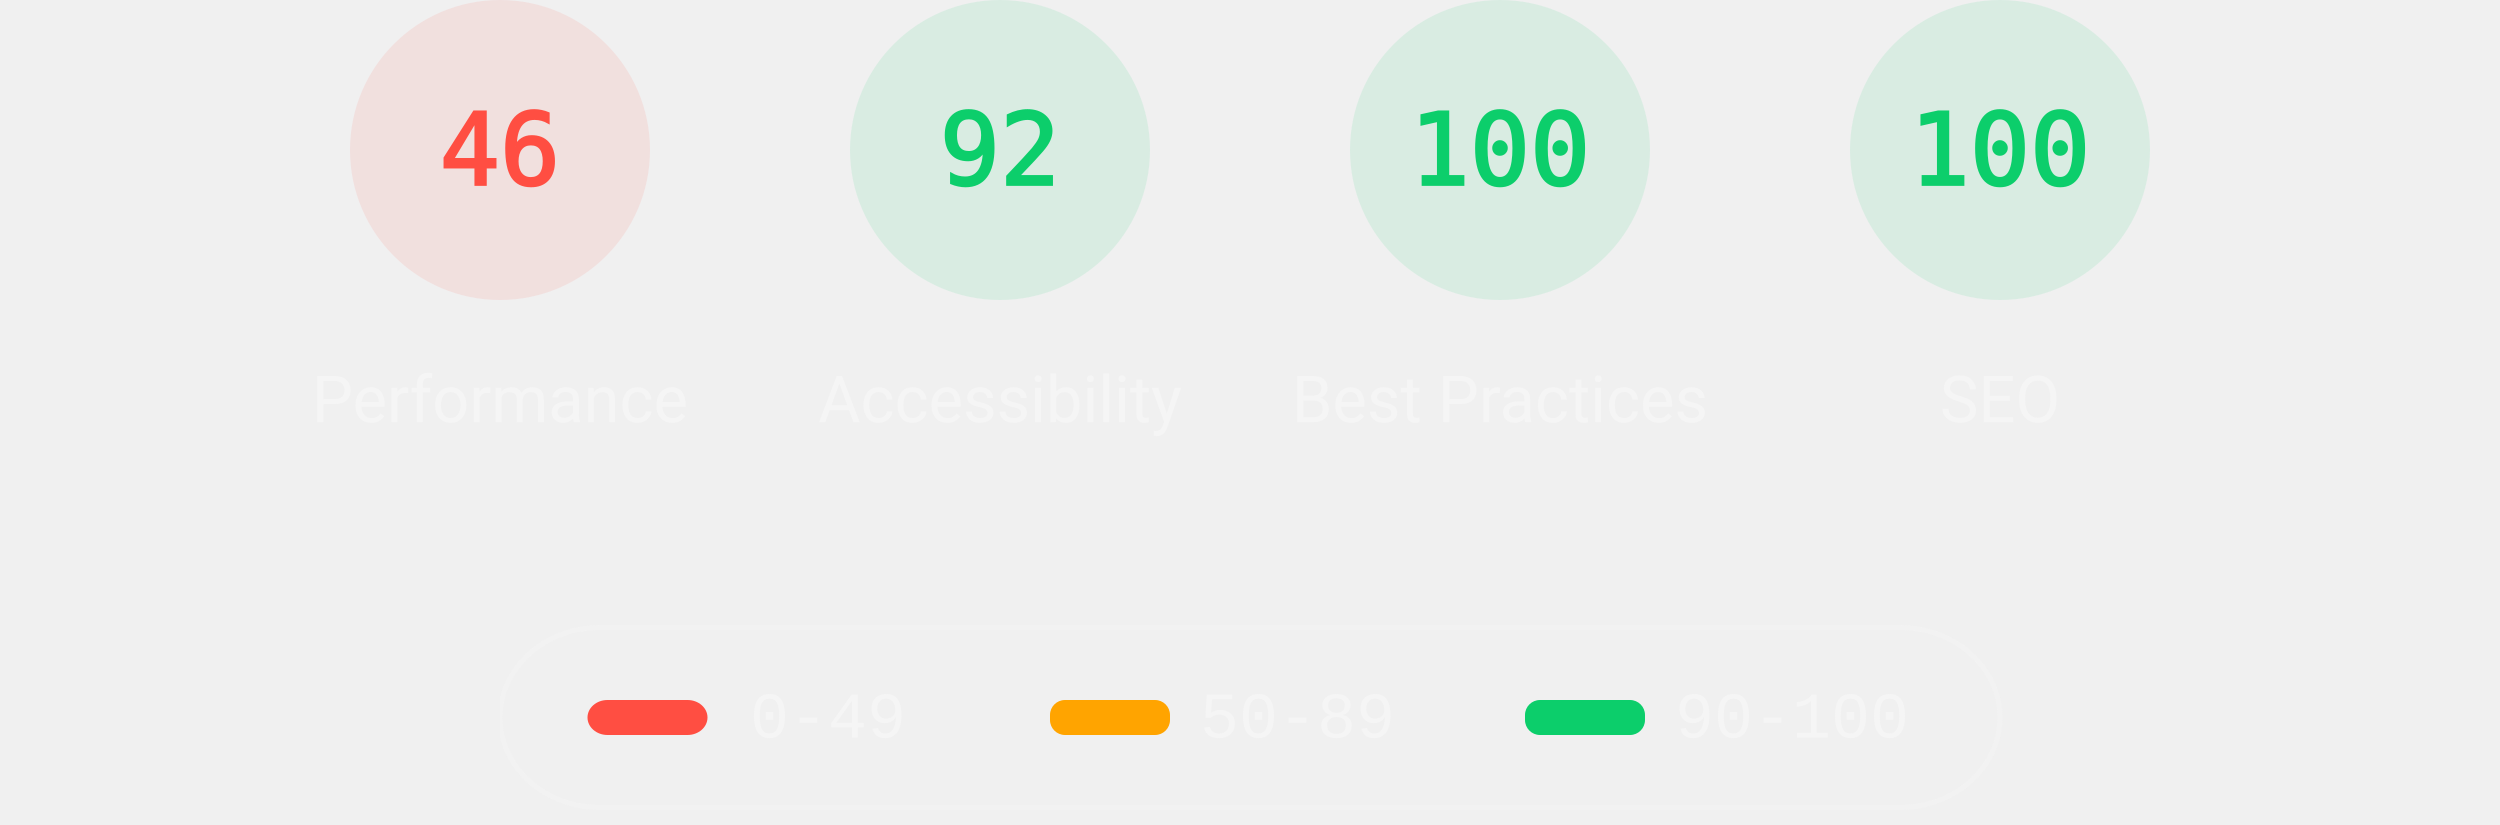
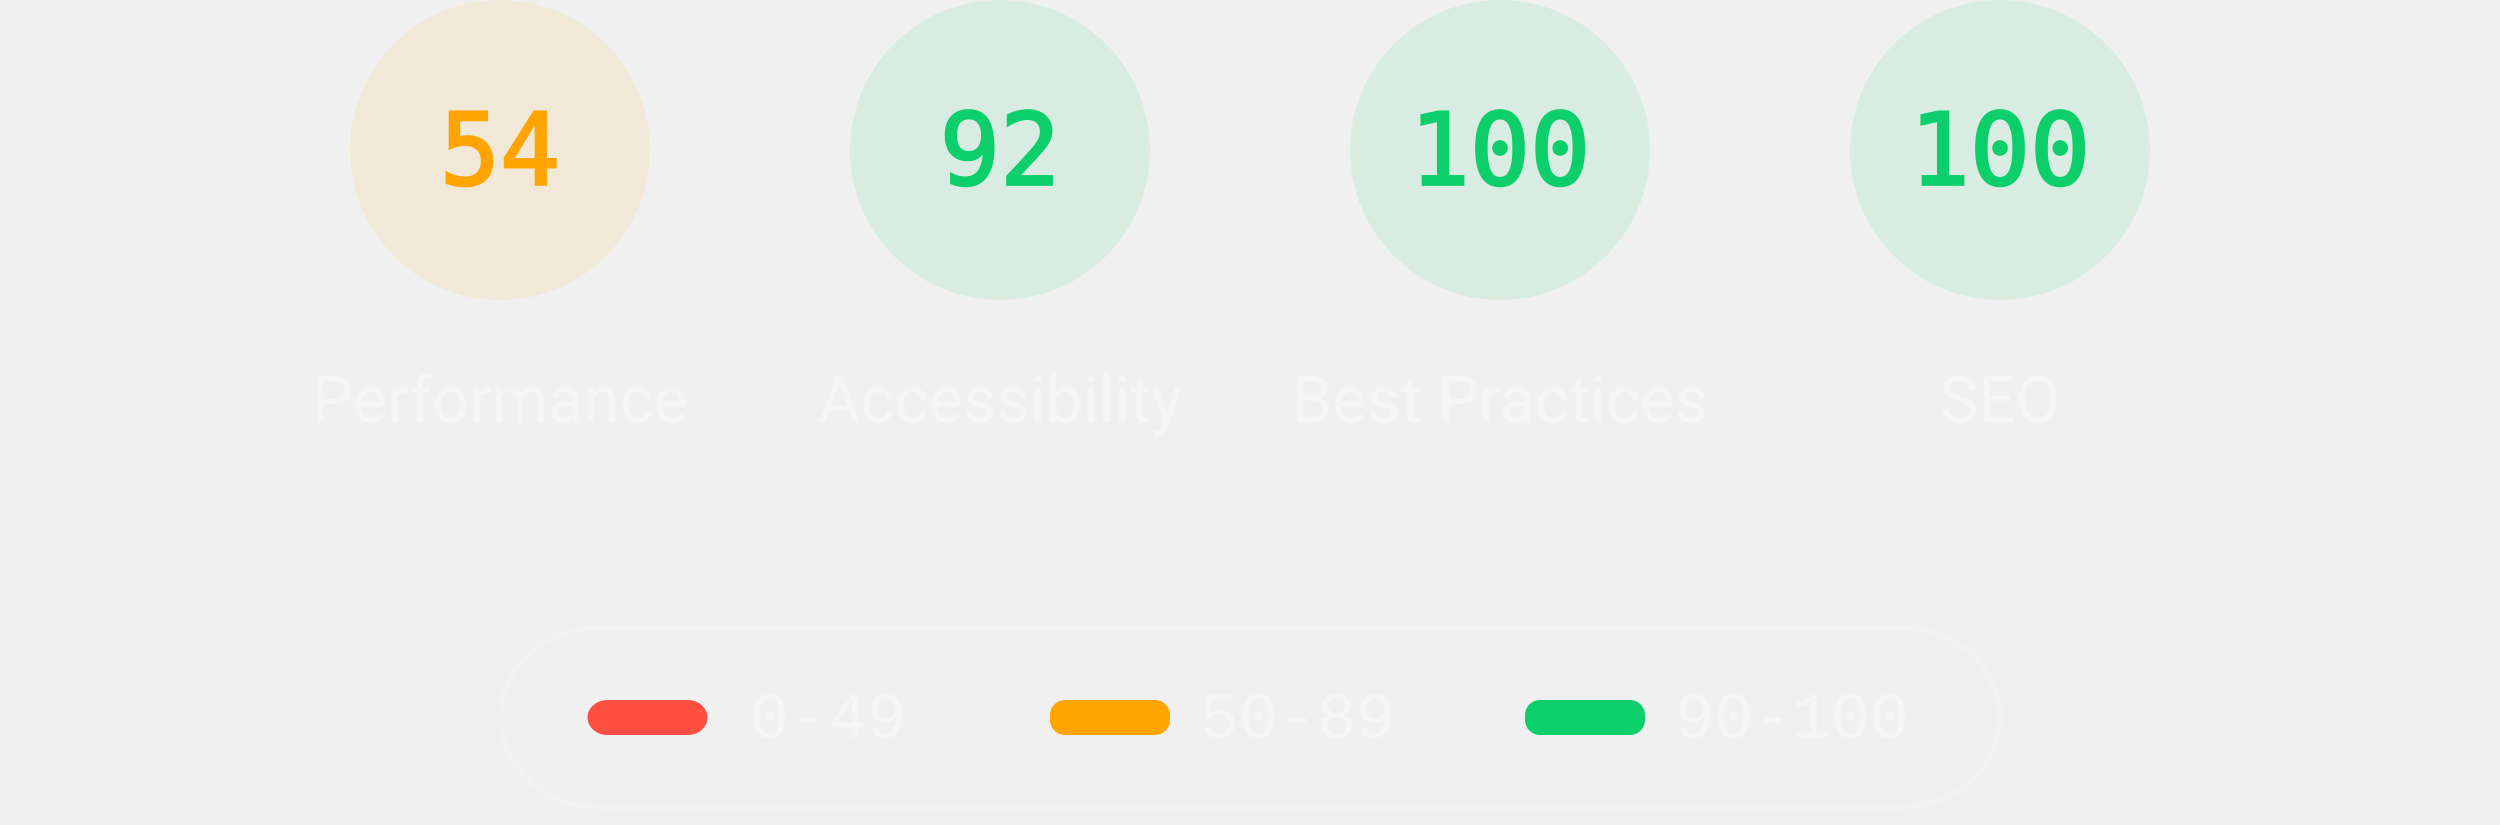
<svg xmlns="http://www.w3.org/2000/svg" class="theme--dark" fill="none" width="1000" height="330">
  <style>
			.gauge-base {
				opacity: 0.1
			}

			.gauge-arc {
				fill: none;
				animation-delay: 250ms;
				stroke-linecap: round;
				transform: rotate(-90deg);
				transform-origin: 100px 60px;
				animation: load-gauge 1s ease forwards
			}

			.guage-text {
				font-size: 40px;
				font-family: monospace;
				text-align: center
			}

			.guage-red {
				color: #ff4e42;
				fill: #ff4e42;
				stroke: #ff4e42
			}
			.guage-orange {
				color: #ffa400;
				fill: #ffa400;
				stroke: #ffa400
			}
			.guage-green {
				color: #0cce6b;
				fill: #0cce6b;
				stroke: #0cce6b
			}
			.theme--agnostic .guage-undefined {
				color: #5c5c5c;
				fill: #5c5c5c;
				stroke: #5c5c5c
			}
			.theme--light .guage-undefined {
				color: #1e1e1e;
				fill: #1e1e1e;
				stroke: #1e1e1e
			}
			.theme--dark .guage-undefined {
				color: #f5f5f5;
				fill: #f5f5f5;
				stroke: #f5f5f5
			}

			.guage-title {
				stroke: none;
				font-size: 26px;
				line-height: 26px;
				font-family: Roboto, Halvetica, Arial, sans-serif
			}
			.metric.guage-title {
				font-family: 'Courier New', Courier, monospace
			}
			.theme--agnostic .guage-title {
				color: #737373;
				fill: #737373
			}
			.theme--light .guage-title {
				color: #212121;
				fill: #212121
			}
			.theme--dark .guage-title {
				color: #f5f5f5;
				fill: #f5f5f5
			}

			@keyframes load-gauge {
				from {
					stroke-dasharray: 0 352.858
				}
			}
			.lh-gauge--pwa__disc {
				fill: #e0e0e0
			}
			.lh-gauge--pwa__logo {
				position: relative;
				fill: #b0b0b0
			}
			.lh-gauge--pwa__invisible {
				display: none
			}
			.lh-gauge--pwa__visible {
				display: inline
			}
			.guage-invisible {
				display: none
			}
			.lh-gauge--pwa__logo--primary-color {
				fill: #304ffe
			}
			.theme--agnostic .lh-gauge--pwa__logo--secondary-color {
				fill: #787878
			}
			.theme--light .lh-gauge--pwa__logo--secondary-color {
				fill: #3d3d3d
			}
			.theme--dark .lh-gauge--pwa__logo--secondary-color {
				fill: #d8b6b6
			}
			.theme--light #svg_2 {
				stroke: #00000022
			}
			.theme--agnostic #svg_2 {
				stroke: #616161
			}
			.theme--light #svg_2 {
				stroke: #00000022
			}
			.theme--dark #svg_2 {
				stroke: #f5f5f566
			}
		</style>
-   <svg class="guage-div guage-perf guage-red" viewBox="0 0 200 200" width="200" height="200" x="100" y="0">
-     <circle class="gauge-base" r="56" cx="100" cy="60" stroke-width="8" />
-     <circle class="gauge-arc guage-arc-1" r="56" cx="100" cy="60" stroke-width="8" style="stroke-dasharray: 161.855, 351.858;" />
-     <text class="guage-text" x="100px" y="60px" alignment-baseline="central" dominant-baseline="central" text-anchor="middle">46</text>
+   <svg class="guage-div guage-perf guage-orange" viewBox="0 0 200 200" width="200" height="200" x="100" y="0">
+     <circle class="gauge-base" r="56" cx="100" cy="60" stroke-width="8" />
+     <circle class="gauge-arc guage-arc-1" r="56" cx="100" cy="60" stroke-width="8" style="stroke-dasharray: 190.003, 351.858;" />
+     <text class="guage-text" x="100px" y="60px" alignment-baseline="central" dominant-baseline="central" text-anchor="middle">54</text>
    <text class="guage-title" x="100px" y="160px" alignment-baseline="central" dominant-baseline="central" text-anchor="middle">Performance</text>
  </svg>
  <svg class="guage-div guage-acc guage-green" viewBox="0 0 200 200" width="200" height="200" x="300" y="0">
    <circle class="gauge-base" r="56" cx="100" cy="60" stroke-width="8" />
    <circle class="gauge-arc guage-arc-2" r="56" cx="100" cy="60" stroke-width="8" style="stroke-dasharray: 323.709, 351.858;" />
    <text class="guage-text" x="100px" y="60px" alignment-baseline="central" dominant-baseline="central" text-anchor="middle">92</text>
    <text class="guage-title" x="100px" y="160px" alignment-baseline="central" dominant-baseline="central" text-anchor="middle">Accessibility</text>
  </svg>
  <svg class="guage-div guage-best guage-green" viewBox="0 0 200 200" width="200" height="200" x="500" y="0">
    <circle class="gauge-base" r="56" cx="100" cy="60" stroke-width="8" />
    <circle class="gauge-arc guage-arc-3" r="56" cx="100" cy="60" stroke-width="8" style="stroke-dasharray: 351.858, 351.858;" />
    <text class="guage-text" x="100px" y="60px" alignment-baseline="central" dominant-baseline="central" text-anchor="middle">100</text>
    <text class="guage-title" x="100px" y="160px" alignment-baseline="central" dominant-baseline="central" text-anchor="middle">Best Practices</text>
  </svg>
  <svg class="guage-div guage-seo guage-green" viewBox="0 0 200 200" width="200" height="200" x="700" y="0">
    <circle class="gauge-base" r="56" cx="100" cy="60" stroke-width="8" />
    <circle class="gauge-arc guage-arc-4" r="56" cx="100" cy="60" stroke-width="8" style="stroke-dasharray: 351.858, 351.858;" />
    <text class="guage-text" x="100px" y="60px" alignment-baseline="central" dominant-baseline="central" text-anchor="middle">100</text>
    <text class="guage-title" x="100px" y="160px" alignment-baseline="central" dominant-baseline="central" text-anchor="middle">SEO</text>
  </svg>
  <svg class="guage-div guage-pwa guage-invisible" viewBox="0 0 200 200" width="200" height="200" x="900" y="0">
    <svg viewBox="0 0 60 60" width="112" height="112" x="44" y="4">
      <defs>
        <linearGradient id="lh-gauge--pwa__check-circle__gradient-0" x1="50%" y1="0%" x2="50%" y2="100%">
          <stop stop-color="#00C852" offset="0%" />
          <stop stop-color="#009688" offset="100%" />
        </linearGradient>
        <linearGradient id="lh-gauge--pwa__installable__shadow-gradient-0" x1="76.056%" x2="24.111%" y1="82.995%" y2="24.735%">
          <stop stop-color="#A5D6A7" offset="0%" />
          <stop stop-color="#80CBC4" offset="100%" />
        </linearGradient>
        <linearGradient id="lh-gauge--pwa__fast-reliable__shadow-gradient-0" x1="76.056%" y1="82.995%" x2="25.678%" y2="26.493%">
          <stop stop-color="#64B5F6" offset="0%" />
          <stop stop-color="#2979FF" offset="100%" />
        </linearGradient>
        <g id="lh-gauge--pwa__fast-reliable-badge-0">
          <circle fill="#FFFFFF" cx="10" cy="10" r="10" />
          <path fill="#304FFE" d="M10 3.58l5.25 2.34v3.5c0 3.23-2.24 6.26-5.25 7-3.01-.74-5.25-3.77-5.25-7v-3.5L10 3.58zm-.47 10.74l2.76-4.83.03-.07c.04-.08 0-.24-.22-.24h-1.64l.47-3.26h-.47l-2.7 4.77c-.02.01.05-.1-.04.05-.09.16-.1.31.18.31h1.63l-.47 3.27h.47z" />
        </g>
        <g id="lh-gauge--pwa__installable-badge-0">
          <circle fill="#FFFFFF" cx="10" cy="10" r="10" />
          <path fill="#009688" d="M10 4.167A5.835 5.835 0 0 0 4.167 10 5.835 5.835 0 0 0 10 15.833 5.835 5.835 0 0 0 15.833 10 5.835 5.835 0 0 0 10 4.167zm2.917 6.416h-2.334v2.334H9.417v-2.334H7.083V9.417h2.334V7.083h1.166v2.334h2.334v1.166z" />
        </g>
      </defs>
      <g stroke="none" fill-rule="nonzero">
        <circle class="lh-gauge--pwa__disc" cx="30" cy="30" r="30" />
        <g class="lh-gauge--pwa__logo">
          <path d="M35.66 19.39l.7-1.75h2L37.4 15 38.6 12l3.4 9h-2.51l-.58-1.61z" />
          <path d="M33.52 21l3.65-9h-2.42l-2.5 5.82L30.5 12h-1.86l-1.9 5.82-1.35-2.65-1.21 3.72L25.4 21h2.38l1.72-5.2 1.64 5.2z" />
          <path fill-rule="nonzero" d="M20.3 17.91h1.48c.45 0 .85-.05 1.2-.15l.39-1.18 1.07-3.3a2.64 2.64 0 0 0-.28-.37c-.55-.6-1.36-.91-2.42-.91H18v9h2.3V17.9zm1.96-3.84c.22.22.33.5.33.87 0 .36-.1.65-.29.87-.2.23-.59.35-1.15.35h-.86v-2.41h.87c.52 0 .89.1 1.1.32z" />
        </g>
        <rect class="lh-gauge--pwa__component lh-gauge--pwa__na-line lh-gauge--pwa__invisible" fill="#FFFFFF" x="20" y="32" width="20" height="4" rx="2" />
        <g class="lh-gauge--pwa__component lh-gauge--pwa__fast-reliable-badge lh-gauge--pwa__invisible" transform="translate(20, 29)">
          <path fill="url(#lh-gauge--pwa__fast-reliable__shadow-gradient-0)" d="M33.63 19.49A30 30 0 0 1 16.2 30.36L3 17.14 17.14 3l16.49 16.49z" />
          <use href="#lh-gauge--pwa__fast-reliable-badge-0" />
        </g>
        <g class="lh-gauge--pwa__component lh-gauge--pwa__installable-badge lh-gauge--pwa__invisible" transform="translate(20, 29)">
          <path fill="url(#lh-gauge--pwa__installable__shadow-gradient-0)" d="M33.629 19.487c-4.272 5.453-10.391 9.39-17.415 10.869L3 17.142 17.142 3 33.63 19.487z" />
          <use href="#lh-gauge--pwa__installable-badge-0" />
        </g>
        <g class="lh-gauge--pwa__component lh-gauge--pwa__fast-reliable-installable-badges lh-gauge--pwa__invisible">
          <g transform="translate(8, 29)">
            <path fill="url(#lh-gauge--pwa__fast-reliable__shadow-gradient-0)" d="M16.321 30.463L3 17.143 17.142 3l22.365 22.365A29.864 29.864 0 0 1 22 31c-1.942 0-3.84-.184-5.679-.537z" />
            <use href="#lh-gauge--pwa__fast-reliable-badge-0" />
          </g>
          <g transform="translate(32, 29)">
            <path fill="url(#lh-gauge--pwa__installable__shadow-gradient-0)" d="M25.982 11.84a30.107 30.107 0 0 1-13.08 15.203L3 17.143 17.142 3l8.84 8.84z" />
            <use href="#lh-gauge--pwa__installable-badge-0" />
          </g>
        </g>
        <g class="lh-gauge--pwa__component lh-gauge--pwa__check-circle lh-gauge--pwa__invisible" transform="translate(18, 28)">
          <circle fill="#FFFFFF" cx="12" cy="12" r="12" />
          <path fill="url(#lh-gauge--pwa__check-circle__gradient-0)" d="M12 2a10 10 0 1 0 0 20 10 10 0 0 0 0-20zm-2 15l-5-5 1.41-1.41L10 14.17l7.59-7.59L19 8l-9 9z" />
        </g>
      </g>
    </svg>
    <text class="guage-title" y="160px" alignment-baseline="central" dominant-baseline="central" text-anchor="middle">
      <tspan x="100px" dy="-6px">Progressive</tspan>
      <tspan x="100px" dy="30px">Web App</tspan>
    </text>
  </svg>
  <svg width="604" height="76" x="200" y="250">
    <g>
      <rect fill="none" id="canvas_background" height="80" width="604" y="-1" x="-1" />
      <g display="none" overflow="visible" y="0" x="0" height="100%" width="100%" id="canvasGrid">
        <rect fill="url(#gridpattern)" stroke-width="0" y="0" x="0" height="100%" width="100%" />
      </g>
    </g>
    <g>
      <rect fill-opacity="0" stroke-width="2" rx="40" id="svg_2" height="72" width="600" y="1" x="0" fill="#000000" />
      <rect stroke="#000" rx="8" id="svg_3" height="14" width="48" y="30" x="35" stroke-opacity="null" stroke-width="0" fill="#ff4e42" />
      <rect stroke="#000" rx="6" id="svg_4" height="14" width="48" y="30" x="220" stroke-opacity="null" stroke-width="0" fill="#ffa400" />
      <rect stroke="#000" rx="6" id="svg_5" height="14" width="48" y="30" x="410" stroke-opacity="null" stroke-width="0" fill="#0cce6b" />
      <text class="metric guage-title" xml:space="preserve" text-anchor="start" font-size="26" id="svg_6" y="45" x="100" stroke-opacity="null" stroke-width="0" stroke="#000">0-49</text>
      <text class="metric guage-title" xml:space="preserve" text-anchor="start" font-size="26" id="svg_7" y="45" x="280" stroke-opacity="null" stroke-width="0" stroke="#000">50-89</text>
      <text class="metric guage-title" xml:space="preserve" text-anchor="start" font-size="26" id="svg_8" y="45" x="470" stroke-opacity="null" stroke-width="0" stroke="#000">90-100</text>
    </g>
  </svg>
</svg>
